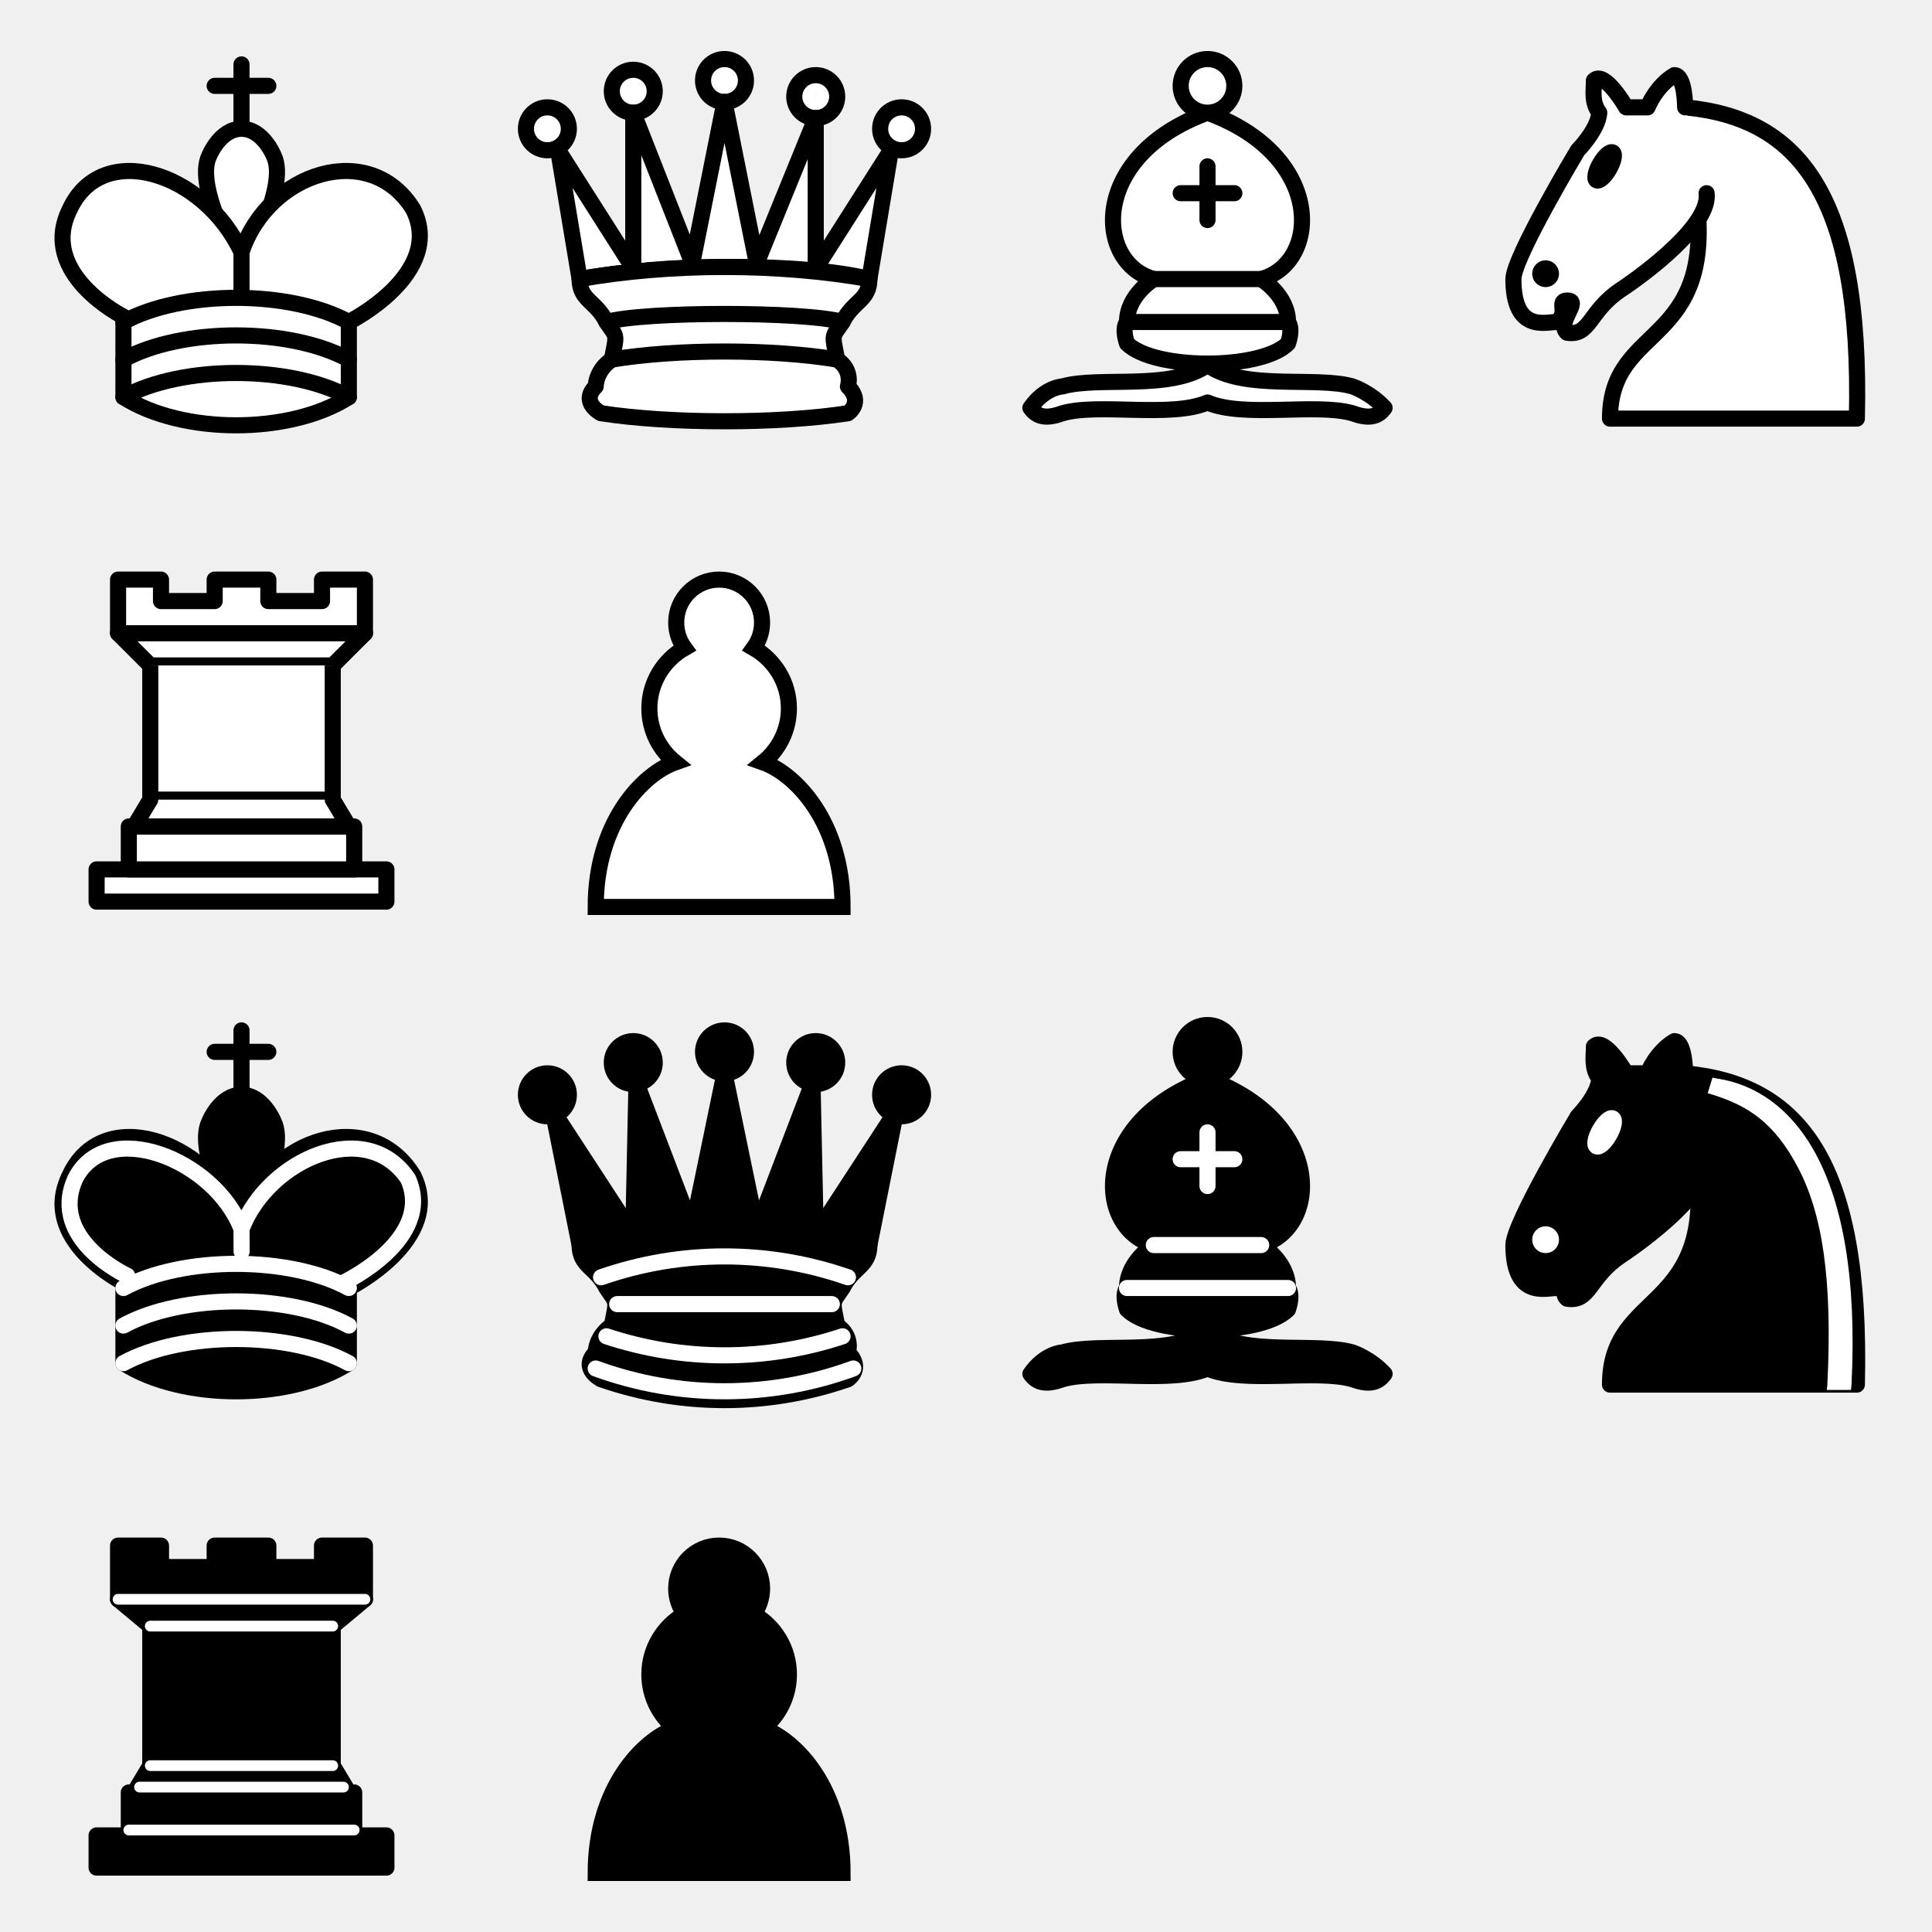
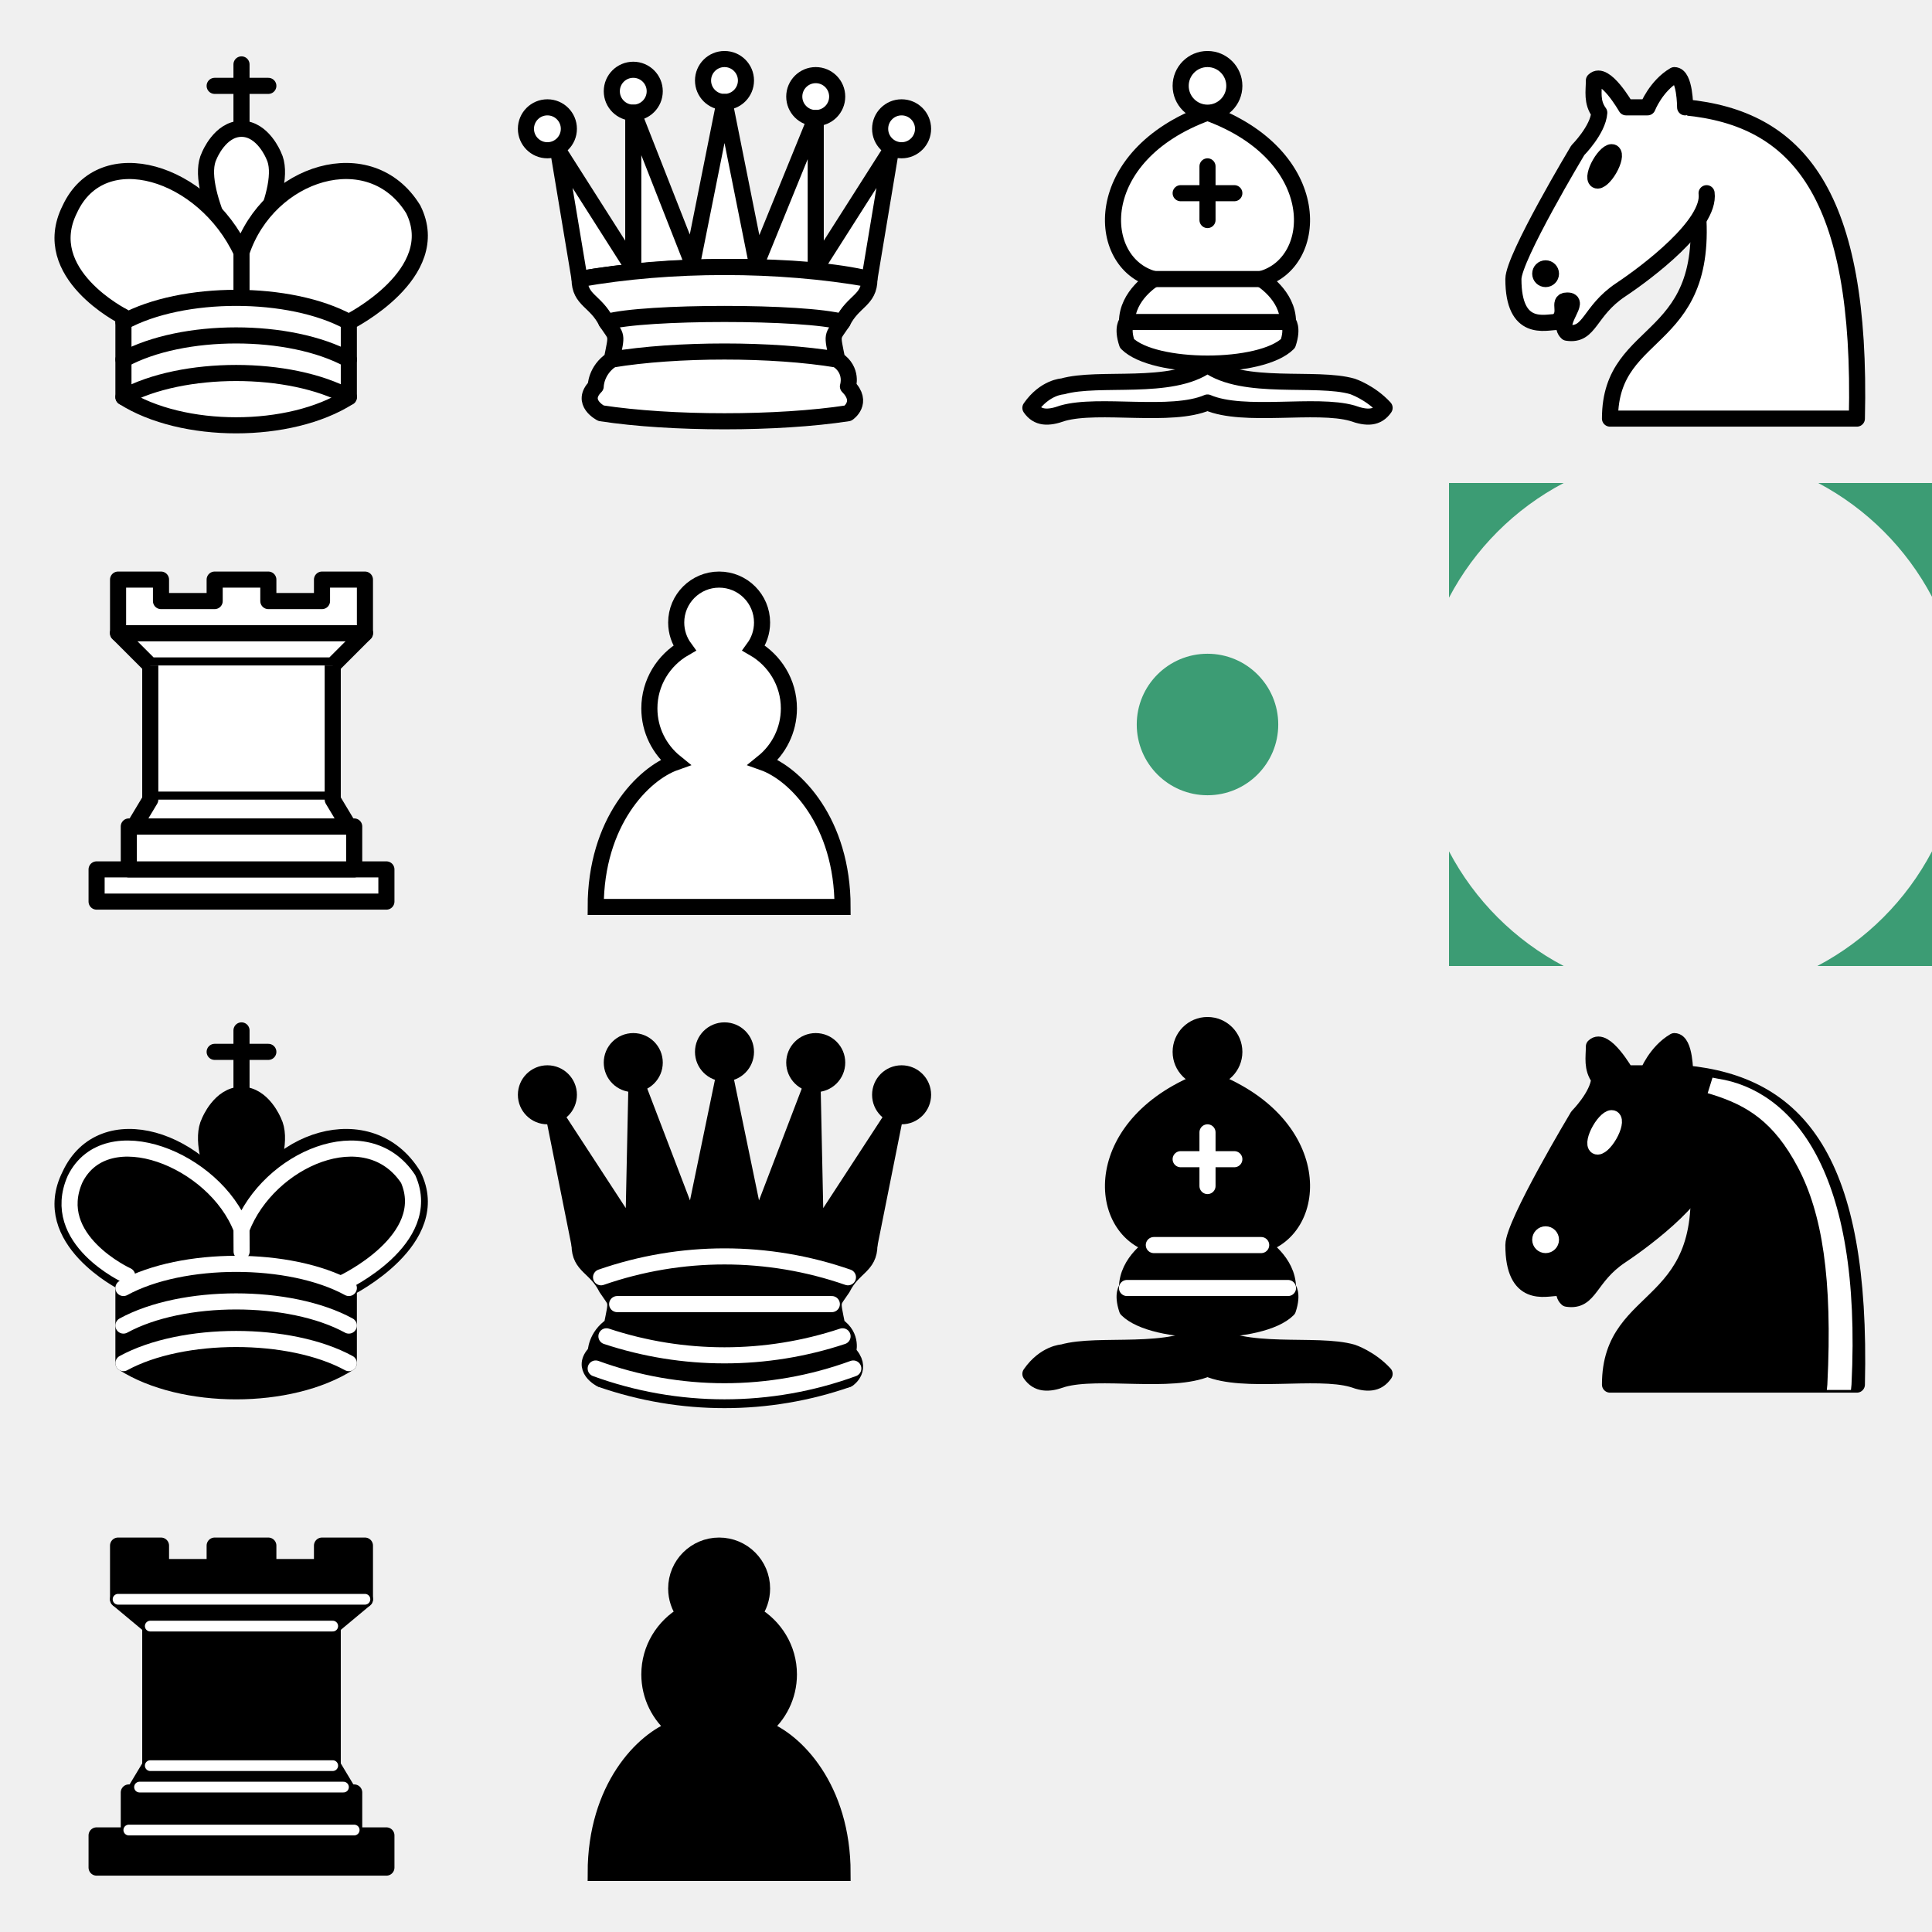
<svg xmlns="http://www.w3.org/2000/svg" version="1.1" width="2048" height="2048" id="svg622">
  <defs id="defs626" />
  <g style="fill:none;fill-opacity:1;fill-rule:evenodd;stroke:#000000;stroke-width:1.5;stroke-linecap:round;stroke-linejoin:round;stroke-miterlimit:4;stroke-dasharray:none;stroke-opacity:1" id="g464" transform="scale(11.37778)">
    <path d="M 22.5,11.63 V 6" style="fill:none;stroke:#000000;stroke-linejoin:miter" id="path450" />
    <path d="m 20,8 h 5" style="fill:none;stroke:#000000;stroke-linejoin:miter" id="path452" />
    <path d="m 22.5,25 c 0,0 4.5,-7.5 3,-10.5 0,0 -1,-2.5 -3,-2.5 -2,0 -3,2.5 -3,2.5 -1.5,3 3,10.5 3,10.5" style="fill:#ffffff;stroke:#000000;stroke-linecap:butt;stroke-linejoin:miter" id="path454" />
    <path d="m 11.5,37 c 5.5,3.5 15.5,3.5 21,0 v -7 c 0,0 9,-4.5 6,-10.5 -4,-6.5 -13.5,-3.5 -16,4 V 27 23.5 C 19,16 9.5,13 6.5,19.5 c -3,6 5,10 5,10 z" style="fill:#ffffff;stroke:#000000" id="path456" />
    <path d="M 11.5,30 C 17,27 27,27 32.5,30" style="fill:none;stroke:#000000" id="path458" />
    <path d="m 11.5,33.5 c 5.5,-3 15.5,-3 21,0" style="fill:none;stroke:#000000" id="path460" />
    <path d="M 11.5,37 C 17,34 27,34 32.5,37" style="fill:none;stroke:#000000" id="path462" />
  </g>
  <g style="fill:#ffffff;fill-opacity:1;fill-rule:evenodd;stroke:#000000;stroke-width:1.5;stroke-linecap:round;stroke-linejoin:round;stroke-miterlimit:4;stroke-dasharray:none;stroke-opacity:1" transform="matrix(11.37778,0,0,11.37778,512,0)" id="g484">
    <path d="m 9,13 a 2,2 0 1 1 -4,0 2,2 0 1 1 4,0 z" transform="translate(-1,-1)" id="path466" />
    <path d="m 9,13 a 2,2 0 1 1 -4,0 2,2 0 1 1 4,0 z" transform="translate(15.5,-5.5)" id="path468" />
    <path d="m 9,13 a 2,2 0 1 1 -4,0 2,2 0 1 1 4,0 z" transform="translate(32,-1)" id="path470" />
    <path d="m 9,13 a 2,2 0 1 1 -4,0 2,2 0 1 1 4,0 z" transform="translate(7,-4.5)" id="path472" />
    <path d="m 9,13 a 2,2 0 1 1 -4,0 2,2 0 1 1 4,0 z" transform="translate(24,-4)" id="path474" />
    <path d="m 9,26 c 8.5,-1.5 21,-1.5 27,0 L 38,14 31,25 V 11 l -5.5,13.5 -3,-15 -3,15 -5.5,-14 V 25 L 7,14 Z" style="stroke-linecap:butt" id="path476" />
    <path d="m 9,26 c 0,2 1.5,2 2.5,4 1,1.5 1,1 0.5,3.5 -1.5,1 -1.5,2.5 -1.5,2.5 -1.5,1.5 0.5,2.5 0.5,2.5 6.5,1 16.5,1 23,0 0,0 1.5,-1 0,-2.5 0,0 0.5,-1.5 -1,-2.5 -0.5,-2.5 -0.5,-2 0.5,-3.5 1,-2 2.5,-2 2.5,-4 -8.5,-1.5 -18.5,-1.5 -27,0 z" style="stroke-linecap:butt" id="path478" />
    <path d="M 11.5,30 C 15,29 30,29 33.5,30" style="fill:none" id="path480" />
    <path d="m 12,33.5 c 6,-1 15,-1 21,0" style="fill:none" id="path482" />
  </g>
  <g style="fill:none;fill-opacity:1;fill-rule:evenodd;stroke:#000000;stroke-width:1.5;stroke-linecap:round;stroke-linejoin:round;stroke-miterlimit:4;stroke-dasharray:none;stroke-opacity:1" transform="matrix(11.37778,0,0,11.37778,1024,0)" id="g496">
    <g style="fill:#ffffff;stroke:#000000;stroke-linecap:butt" id="g492">
      <path d="m 9,36 c 3.39,-0.97 10.11,0.43 13.5,-2 3.39,2.43 10.11,1.03 13.5,2 0,0 1.65,0.54 3,2 -0.68,0.97 -1.65,0.99 -3,0.5 -3.39,-0.97 -10.11,0.46 -13.5,-1 C 19.11,38.96 12.39,37.53 9,38.5 7.646,38.99 6.677,38.97 6,38 7.354,36.06 9,36 9,36 Z" id="path486" />
      <path d="m 15,32 c 2.5,2.5 12.5,2.5 15,0 0.5,-1.5 0,-2 0,-2 0,-2.5 -2.5,-4 -2.5,-4 5.5,-1.5 6,-11.5 -5,-15.5 -11,4 -10.5,14 -5,15.5 0,0 -2.5,1.5 -2.5,4 0,0 -0.5,0.5 0,2 z" id="path488" />
      <path d="m 25,8 a 2.5,2.5 0 1 1 -5,0 2.5,2.5 0 1 1 5,0 z" id="path490" />
    </g>
    <path d="m 17.5,26 h 10 M 15,30 H 30 M 22.5,15.5 v 5 M 20,18 h 5" style="fill:none;stroke:#000000;stroke-linejoin:miter" id="path494" />
  </g>
  <g style="fill:none;fill-opacity:1;fill-rule:evenodd;stroke:#000000;stroke-width:1.5;stroke-linecap:round;stroke-linejoin:round;stroke-miterlimit:4;stroke-dasharray:none;stroke-opacity:1" transform="matrix(11.37778,0,0,11.37778,1536,0)" id="g506">
    <path d="m 22,10 c 10.5,1 16.5,8 16,29 H 15 c 0,-9 10,-6.5 8,-21" style="fill:#ffffff;stroke:#000000" id="path498" />
    <path d="m 24,18 c 0.38,2.91 -5.55,7.37 -8,9 -3,2 -2.82,4.34 -5,4 -1.042,-0.94 1.41,-3.04 0,-3 -1,0 0.19,1.23 -1,2 -1,0 -4.003,1 -4,-4 0,-2 6,-12 6,-12 0,0 1.89,-1.9 2,-3.5 -0.73,-0.994 -0.5,-2 -0.5,-3 1,-1 3,2.5 3,2.5 h 2 c 0,0 0.78,-1.992 2.5,-3 1,0 1,3 1,3" style="fill:#ffffff;stroke:#000000" id="path500" />
    <path d="m 9.5,25.5 a 0.5,0.5 0 1 1 -1,0 0.5,0.5 0 1 1 1,0 z" style="fill:#000000;stroke:#000000" id="path502" />
    <path d="m 15,15.5 a 0.5,1.5 0 1 1 -1,0 0.5,1.5 0 1 1 1,0 z" transform="matrix(0.866,0.5,-0.5,0.866,9.693,-5.173)" style="fill:#000000;stroke:#000000" id="path504" />
  </g>
  <g style="fill:#ffffff;fill-opacity:1;fill-rule:evenodd;stroke:#000000;stroke-width:1.5;stroke-linecap:round;stroke-linejoin:round;stroke-miterlimit:4;stroke-dasharray:none;stroke-opacity:1" transform="matrix(11.37778,0,0,11.37778,0,512)" id="g522">
    <path d="M 9,39 H 36 V 36 H 9 Z" style="stroke-linecap:butt" id="path508" />
    <path d="m 12,36 v -4 h 21 v 4 z" style="stroke-linecap:butt" id="path510" />
    <path d="M 11,14 V 9 h 4 v 2 h 5 V 9 h 5 v 2 h 5 V 9 h 4 v 5" style="stroke-linecap:butt" id="path512" />
    <path d="m 34,14 -3,3 H 14 l -3,-3" id="path514" />
    <path d="M 31,17 V 29.5 H 14 V 17" style="stroke-linecap:butt;stroke-linejoin:miter" id="path516" />
    <path d="m 31,29.5 1.5,2.5 h -20 L 14,29.5" id="path518" />
    <path d="M 11,14 H 34" style="fill:none;stroke:#000000;stroke-linejoin:miter" id="path520" />
  </g>
  <g transform="matrix(11.37778,0,0,11.37778,512,512)" id="g526">
    <path d="m 22,9 c -2.21,0 -4,1.79 -4,4 0,0.89 0.29,1.71 0.78,2.38 -1.95,1.12 -3.28,3.21 -3.28,5.62 0,2.03 0.94,3.84 2.41,5.03 -3,1.06 -7.41,5.55 -7.41,13.47 h 23 c 0,-7.92 -4.41,-12.41 -7.41,-13.47 1.47,-1.19 2.41,-3 2.41,-5.03 0,-2.41 -1.33,-4.5 -3.28,-5.62 C 25.71,14.71 26,13.89 26,13 26,10.79 24.21,9 22,9 Z" style="opacity:1;fill:#ffffff;fill-opacity:1;fill-rule:nonzero;stroke:#000000;stroke-width:1.5;stroke-linecap:round;stroke-linejoin:miter;stroke-miterlimit:4;stroke-dasharray:none;stroke-opacity:1" id="path524" />
  </g>
  <g style="fill:none;fill-opacity:1;fill-rule:evenodd;stroke:#000000;stroke-width:1.5;stroke-linecap:round;stroke-linejoin:round;stroke-miterlimit:4;stroke-dasharray:none;stroke-opacity:1" transform="matrix(11.37778,0,0,11.37778,0,1024)" id="g540">
    <path d="M 22.5,11.63 V 6" style="fill:none;stroke:#000000;stroke-linejoin:miter" id="path528" />
    <path d="m 22.5,25 c 0,0 4.5,-7.5 3,-10.5 0,0 -1,-2.5 -3,-2.5 -2,0 -3,2.5 -3,2.5 -1.5,3 3,10.5 3,10.5" style="fill:#000000;fill-opacity:1;stroke-linecap:butt;stroke-linejoin:miter" id="path530" />
    <path d="m 11.5,37 c 5.5,3.5 15.5,3.5 21,0 v -7 c 0,0 9,-4.5 6,-10.5 -4,-6.5 -13.5,-3.5 -16,4 V 27 23.5 C 19,16 9.5,13 6.5,19.5 c -3,6 5,10 5,10 z" style="fill:#000000;stroke:#000000" id="path532" />
    <path d="m 20,8 h 5" style="fill:none;stroke:#000000;stroke-linejoin:miter" id="path534" />
    <path d="m 32,29.5 c 0,0 8.5,-4 6.03,-9.65 C 34.15,14 25,18 22.5,24.5 l 0.01,2.1 -0.01,-2.1 C 20,18 9.906,14 6.997,19.85 c -2.497,5.65 4.853,9 4.853,9" style="fill:none;stroke:#ffffff" id="path536" />
    <path d="m 11.5,30 c 5.5,-3 15.5,-3 21,0 m -21,3.5 c 5.5,-3 15.5,-3 21,0 m -21,3.5 c 5.5,-3 15.5,-3 21,0" style="fill:none;stroke:#ffffff" id="path538" />
  </g>
  <g style="fill-opacity:1;fill-rule:evenodd;stroke:#000000;stroke-width:1.5;stroke-linecap:round;stroke-linejoin:round;stroke-miterlimit:4;stroke-dasharray:none;stroke-opacity:1" transform="matrix(11.37778,0,0,11.37778,512,1024)" id="g568">
    <g style="fill:#000000;stroke:none" id="g552">
      <circle cx="6" cy="12" r="2.75" id="circle542" />
      <circle cx="14" cy="9" r="2.75" id="circle544" />
      <circle cx="22.5" cy="8" r="2.75" id="circle546" />
      <circle cx="31" cy="9" r="2.75" id="circle548" />
      <circle cx="39" cy="12" r="2.75" id="circle550" />
    </g>
    <path d="m 9,26 c 8.5,-1.5 21,-1.5 27,0 L 38.5,13.5 31,25 30.7,10.9 25.5,24.5 22.5,10 19.5,24.5 14.3,10.9 14,25 6.5,13.5 Z" style="stroke:#000000;stroke-linecap:butt" id="path554" />
    <path d="m 9,26 c 0,2 1.5,2 2.5,4 1,1.5 1,1 0.5,3.5 -1.5,1 -1.5,2.5 -1.5,2.5 -1.5,1.5 0.5,2.5 0.5,2.5 6.5,1 16.5,1 23,0 0,0 1.5,-1 0,-2.5 0,0 0.5,-1.5 -1,-2.5 -0.5,-2.5 -0.5,-2 0.5,-3.5 1,-2 2.5,-2 2.5,-4 -8.5,-1.5 -18.5,-1.5 -27,0 z" style="stroke-linecap:butt" id="path556" />
    <path d="m 11,38.5 a 35,35 1 0 0 23,0" style="fill:none;stroke:#000000;stroke-linecap:butt" id="path558" />
    <path d="m 11,29 a 35,35 1 0 1 23,0" style="fill:none;stroke:#ffffff" id="path560" />
    <path d="m 12.5,31.5 h 20" style="fill:none;stroke:#ffffff" id="path562" />
    <path d="m 11.5,34.5 a 35,35 1 0 0 22,0" style="fill:none;stroke:#ffffff" id="path564" />
    <path d="m 10.5,37.5 a 35,35 1 0 0 24,0" style="fill:none;stroke:#ffffff" id="path566" />
  </g>
  <g style="fill:none;fill-opacity:1;fill-rule:evenodd;stroke:#000000;stroke-width:1.5;stroke-linecap:round;stroke-linejoin:round;stroke-miterlimit:4;stroke-dasharray:none;stroke-opacity:1" transform="matrix(11.37778,0,0,11.37778,1024,1024)" id="g580">
    <g style="fill:#000000;stroke:#000000;stroke-linecap:butt" id="g576">
      <path d="m 9,36 c 3.39,-0.97 10.11,0.43 13.5,-2 3.39,2.43 10.11,1.03 13.5,2 0,0 1.65,0.54 3,2 -0.68,0.97 -1.65,0.99 -3,0.5 -3.39,-0.97 -10.11,0.46 -13.5,-1 C 19.11,38.96 12.39,37.53 9,38.5 7.646,38.99 6.677,38.97 6,38 7.354,36.06 9,36 9,36 Z" id="path570" />
      <path d="m 15,32 c 2.5,2.5 12.5,2.5 15,0 0.5,-1.5 0,-2 0,-2 0,-2.5 -2.5,-4 -2.5,-4 5.5,-1.5 6,-11.5 -5,-15.5 -11,4 -10.5,14 -5,15.5 0,0 -2.5,1.5 -2.5,4 0,0 -0.5,0.5 0,2 z" id="path572" />
      <path d="m 25,8 a 2.5,2.5 0 1 1 -5,0 2.5,2.5 0 1 1 5,0 z" id="path574" />
    </g>
    <path d="m 17.5,26 h 10 M 15,30 H 30 M 22.5,15.5 v 5 M 20,18 h 5" style="fill:none;stroke:#ffffff;stroke-linejoin:miter" id="path578" />
  </g>
  <g style="fill:none;fill-opacity:1;fill-rule:evenodd;stroke:#000000;stroke-width:1.5;stroke-linecap:round;stroke-linejoin:round;stroke-miterlimit:4;stroke-dasharray:none;stroke-opacity:1" transform="matrix(11.37778,0,0,11.37778,1536,1024)" id="g592">
    <path d="m 22,10 c 10.5,1 16.5,8 16,29 H 15 c 0,-9 10,-6.5 8,-21" style="fill:#000000;stroke:#000000" id="path582" />
    <path d="m 24,18 c 0.38,2.91 -5.55,7.37 -8,9 -3,2 -2.82,4.34 -5,4 -1.042,-0.94 1.41,-3.04 0,-3 -1,0 0.19,1.23 -1,2 -1,0 -4.003,1 -4,-4 0,-2 6,-12 6,-12 0,0 1.89,-1.9 2,-3.5 -0.73,-0.994 -0.5,-2 -0.5,-3 1,-1 3,2.5 3,2.5 h 2 c 0,0 0.78,-1.992 2.5,-3 1,0 1,3 1,3" style="fill:#000000;stroke:#000000" id="path584" />
    <path d="m 9.5,25.5 a 0.5,0.5 0 1 1 -1,0 0.5,0.5 0 1 1 1,0 z" style="fill:#ffffff;stroke:#ffffff" id="path586" />
    <path d="m 15,15.5 a 0.5,1.5 0 1 1 -1,0 0.5,1.5 0 1 1 1,0 z" transform="matrix(0.866,0.5,-0.5,0.866,9.693,-5.173)" style="fill:#ffffff;stroke:#ffffff" id="path588" />
    <path d="M 24.55,10.4 24.1,11.85 24.6,12 c 3.15,1 5.65,2.49 7.9,6.75 2.25,4.26 3.25,10.31 2.75,20.25 l -0.05,0.5 h 2.25 L 37.5,39 C 38,28.94 36.62,22.15 34.25,17.66 31.88,13.17 28.46,11.02 25.06,10.5 Z" style="fill:#ffffff;stroke:none" id="path590" />
  </g>
  <g style="fill-opacity:1;fill-rule:evenodd;stroke:#000000;stroke-width:1.5;stroke-linecap:round;stroke-linejoin:round;stroke-miterlimit:4;stroke-dasharray:none;stroke-opacity:1" transform="matrix(11.37778,0,0,11.37778,0,1536)" id="g616">
    <path d="M 9,39 H 36 V 36 H 9 Z" style="stroke-linecap:butt" id="path594" />
    <path d="M 12.5,32 14,29.5 h 17 l 1.5,2.5 z" style="stroke-linecap:butt" id="path596" />
    <path d="m 12,36 v -4 h 21 v 4 z" style="stroke-linecap:butt" id="path598" />
    <path d="m 14,29.5 v -13 h 17 v 13 z" style="stroke-linecap:butt;stroke-linejoin:miter" id="path600" />
    <path d="M 14,16.5 11,14 h 23 l -3,2.5 z" style="stroke-linecap:butt" id="path602" />
    <path d="M 11,14 V 9 h 4 v 2 h 5 V 9 h 5 v 2 h 5 V 9 h 4 v 5 z" style="stroke-linecap:butt" id="path604" />
    <path d="m 12,35.5 h 21 v 0" style="fill:none;stroke:#ffffff;stroke-width:1;stroke-linejoin:miter" id="path606" />
    <path d="M 13,31.5 H 32" style="fill:none;stroke:#ffffff;stroke-width:1;stroke-linejoin:miter" id="path608" />
    <path d="M 14,29.5 H 31" style="fill:none;stroke:#ffffff;stroke-width:1;stroke-linejoin:miter" id="path610" />
    <path d="M 14,16.5 H 31" style="fill:none;stroke:#ffffff;stroke-width:1;stroke-linejoin:miter" id="path612" />
    <path d="M 11,14 H 34" style="fill:none;stroke:#ffffff;stroke-width:1;stroke-linejoin:miter" id="path614" />
  </g>
  <g transform="matrix(11.37778,0,0,11.37778,512,1536)" id="g620">
    <path d="m 22,9 c -2.21,0 -4,1.79 -4,4 0,0.89 0.29,1.71 0.78,2.38 -1.95,1.12 -3.28,3.21 -3.28,5.62 0,2.03 0.94,3.84 2.41,5.03 -3,1.06 -7.41,5.55 -7.41,13.47 h 23 c 0,-7.92 -4.41,-12.41 -7.41,-13.47 1.47,-1.19 2.41,-3 2.41,-5.03 0,-2.41 -1.33,-4.5 -3.28,-5.62 C 25.71,14.71 26,13.89 26,13 26,10.79 24.21,9 22,9 Z" style="opacity:1;fill:#000000;fill-opacity:1;fill-rule:nonzero;stroke:#000000;stroke-width:1.5;stroke-linecap:round;stroke-linejoin:miter;stroke-miterlimit:4;stroke-dasharray:none;stroke-opacity:1" id="path618" />
  </g>
+   <circle style="fill:#00804b;fill-opacity:0.75;stroke-width:3.276" id="path483" cx="1280" cy="768" r="75" />
+   <path id="rect487" style="fill:#00804b;fill-opacity:0.75;stroke-width:3.78" d="M 1536 512 L 1536 633.561 A 289.681 289.681 0 0 1 1657.561 512 L 1536 512 z M 1927.406 512 A 289.681 289.681 0 0 1 2048 632.594 L 2048 512 L 1927.406 512 z M 1536 902.439 L 1536 1024 L 1657.561 1024 A 289.681 289.681 0 0 1 1536 902.439 z M 2048 902.439 A 289.681 289.681 0 0 1 1926.439 1024 L 2048 1024 L 2048 902.439 z " />
</svg>
